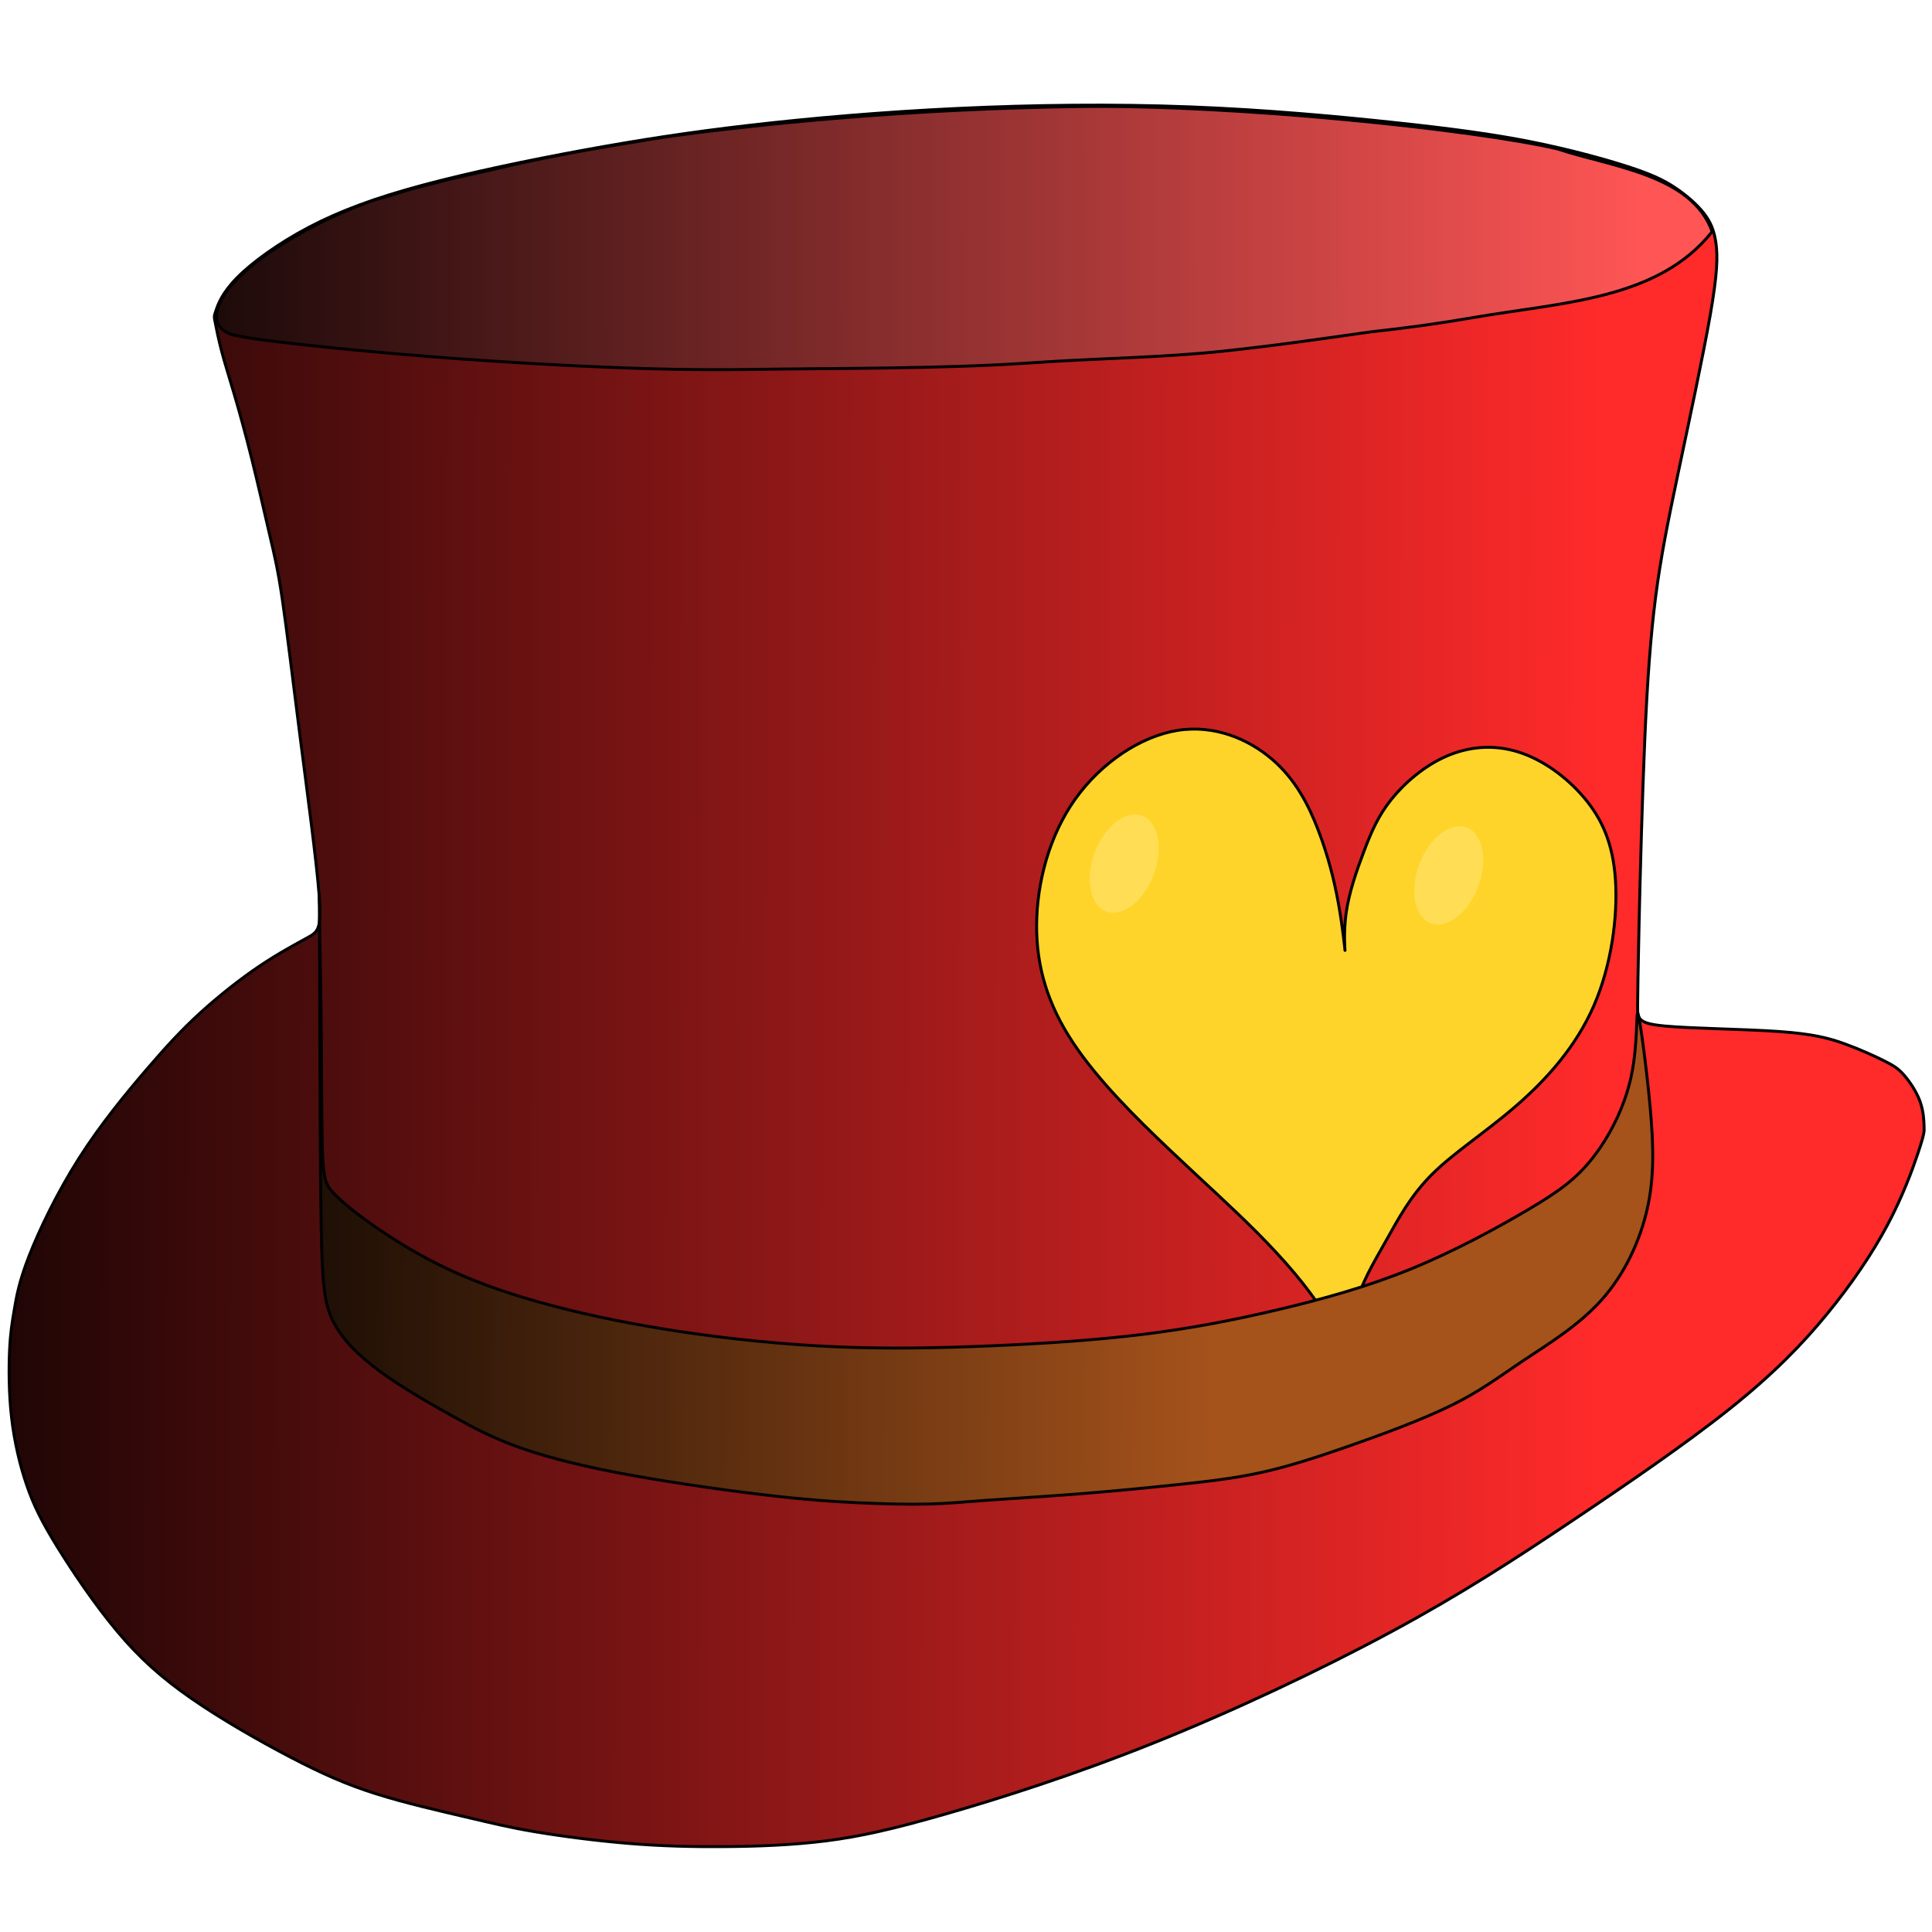
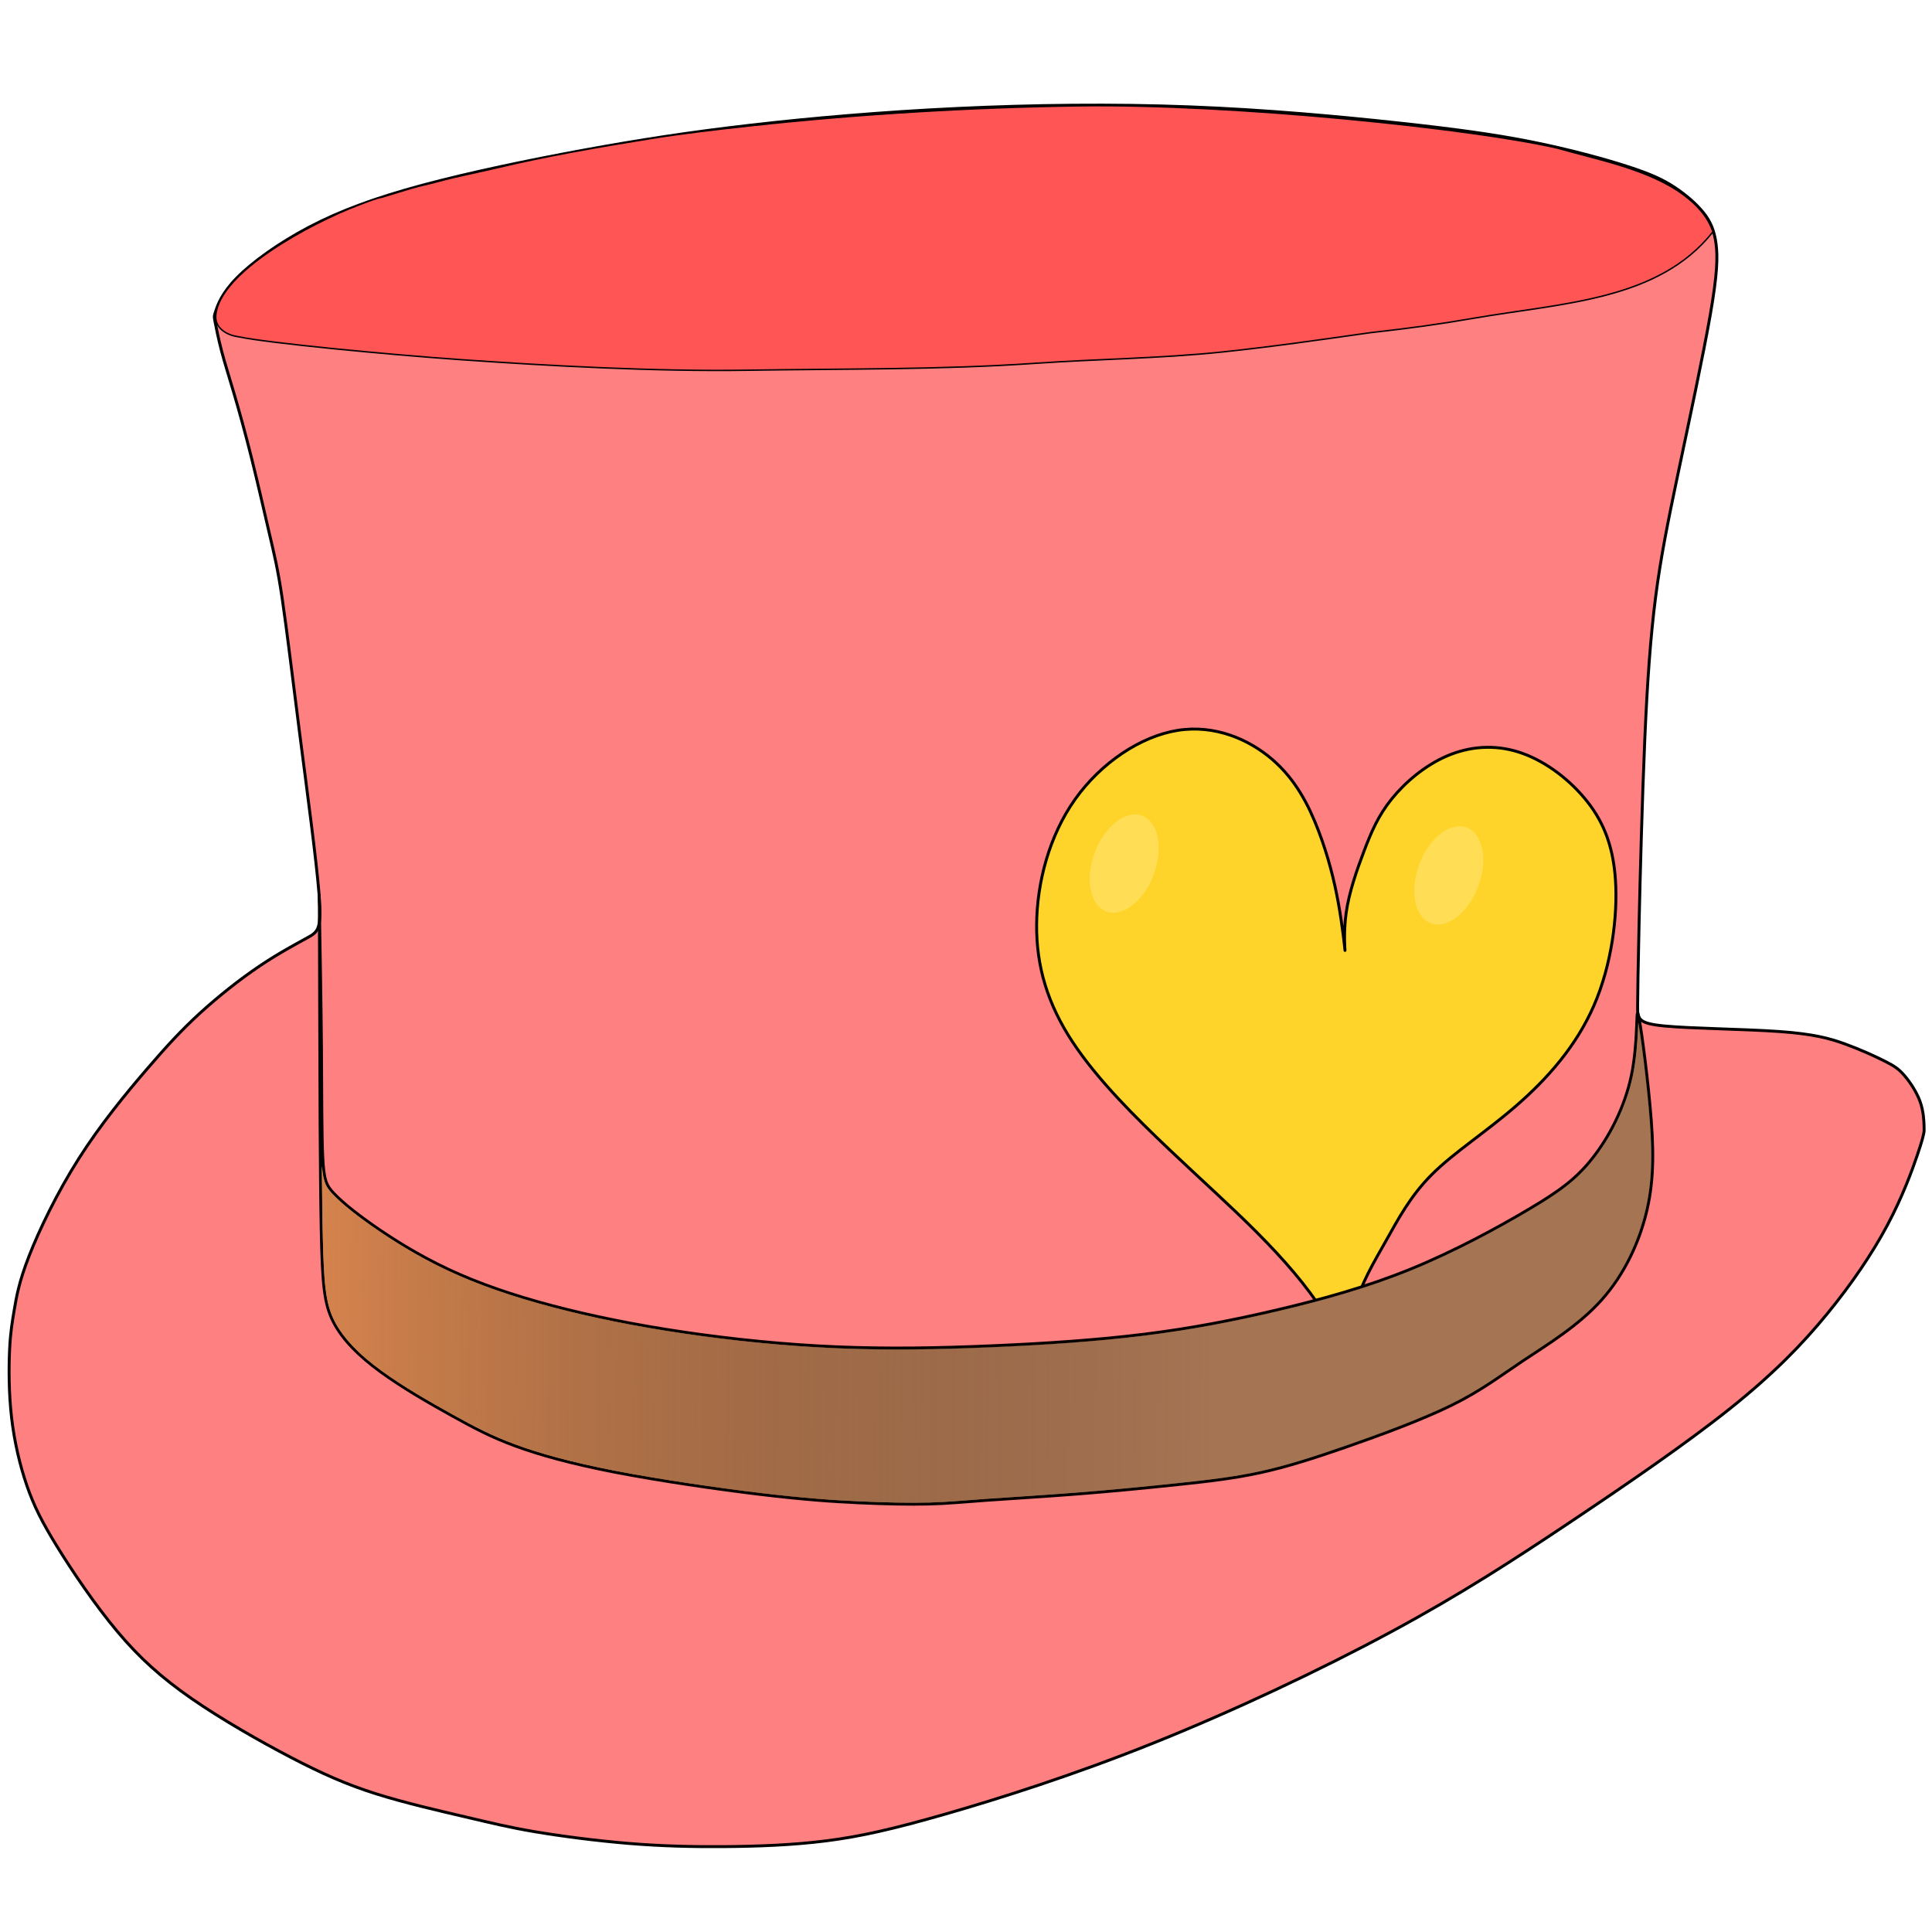
<svg xmlns="http://www.w3.org/2000/svg" xmlns:ns1="http://www.openswatchbook.org/uri/2009/osb" xmlns:xlink="http://www.w3.org/1999/xlink" id="svg8" version="1.1" viewBox="0 0 256 256" height="100%" width="100%" style="enable-background:new" enable-background="new">
  <defs id="defs2">
-     <linearGradient id="innoGrad-6">
-       <stop id="stop5311" offset="0" style="stop-color:#000000;stop-opacity:1;" />
+     <linearGradient id="linearGradient11370" ns1:paint="solid">
+       <stop style="stop-color:#ff8080;stop-opacity:1;" offset="0" id="stop11368" />
+     </linearGradient>
+     <linearGradient id="innoGrad-3">
+       <stop id="stop5311" offset="0" style="stop-color:#ff9955;stop-opacity:1" />
      <stop id="stop5313" offset="1" style="stop-color:#000000;stop-opacity:0.351" />
-     </linearGradient>
-     <linearGradient id="innoGrad-0">
-       <stop style="stop-color:#000000;stop-opacity:1;" offset="0" id="stop5094" />
-       <stop style="stop-color:#000000;stop-opacity:0;" offset="1" id="stop5096" />
    </linearGradient>
    <linearGradient id="Body-7" ns1:paint="gradient">
      <stop style="stop-color:#000000;stop-opacity:1;" offset="0" id="stop8890" />
      <stop style="stop-color:#ffe2ff;stop-opacity:0" offset="1" id="stop8892" />
    </linearGradient>
-     <linearGradient xlink:href="#innoGrad-0" id="linearGradient5100" x1="-11.539" y1="315.867" x2="229.361" y2="316.359" gradientUnits="userSpaceOnUse" gradientTransform="translate(-9.6555181e-5,-190.0039)" />
-     <linearGradient xlink:href="#innoGrad-0" id="linearGradient5110" x1="21.302" y1="172.468" x2="235.835" y2="172.279" gradientUnits="userSpaceOnUse" gradientTransform="translate(-9.6555181e-5,-190.0039)" />
-     <linearGradient xlink:href="#innoGrad-6" id="linearGradient5309" x1="21.759" y1="159.497" x2="60.631" y2="159.827" gradientUnits="userSpaceOnUse" />
+     <linearGradient xlink:href="#innoGrad-3" id="linearGradient5309" x1="21.759" y1="159.497" x2="60.631" y2="159.827" gradientUnits="userSpaceOnUse" />
  </defs>
  <g id="layer2" style="display:inline" transform="translate(-17.94045,73.0766)">
-     <path style="display:inline;fill:#ff2a2a;fill-opacity:1;fill-rule:evenodd;stroke:#000000;stroke-width:0.388;stroke-linecap:butt;stroke-linejoin:miter;stroke-miterlimit:4;stroke-dasharray:none;stroke-opacity:1;enable-background:new" d="m 46.556,-31.93 c 0.261,-0.767 0.783,-2.299 2.788,-4.337 2.005,-2.038 5.496,-4.582 9.572,-6.718 4.076,-2.136 8.74,-3.864 14.985,-5.544 6.245,-1.679 14.072,-3.31 21.36,-4.647 7.288,-1.337 14.039,-2.381 22.094,-3.31 8.055,-0.929 17.415,-1.745 27.41,-2.218 9.995,-0.473 20.627,-0.603 30.834,-0.212 10.207,0.391 19.991,1.304 27.524,2.12 7.533,0.815 12.816,1.533 17.789,2.527 4.973,0.995 9.637,2.267 12.751,3.277 3.114,1.011 4.68,1.761 6.163,2.739 1.484,0.978 2.886,2.185 3.826,3.361 0.94,1.176 1.441,2.378 1.669,4.09 0.228,1.712 0.196,3.962 -0.766,9.474 -0.962,5.512 -2.853,14.283 -4.256,20.952 -1.402,6.669 -2.315,11.234 -2.984,16.436 -0.669,5.202 -1.092,11.039 -1.435,18.915 -0.342,7.876 -0.603,17.789 -0.75,24.181 -0.147,6.392 -0.179,9.261 -0.196,11.006 -0.016,1.745 -0.016,2.364 3.524,2.707 3.541,0.343 10.613,0.408 15.211,0.734 4.598,0.326 6.718,0.913 8.748,1.651 2.03,0.738 3.97,1.626 5.234,2.262 1.264,0.636 1.85,1.019 2.595,1.875 0.745,0.857 1.645,2.184 2.115,3.493 0.47,1.309 0.508,2.597 0.527,3.242 0.019,0.644 0.019,0.644 -0.035,0.932 -0.054,0.288 -0.162,0.868 -0.852,2.903 -0.69,2.035 -1.961,5.522 -3.967,9.289 -2.006,3.767 -4.745,7.81 -8.006,11.789 -3.261,3.979 -7.044,7.892 -12.865,12.539 -5.821,4.647 -13.68,10.028 -21.115,15.001 -7.436,4.973 -14.446,9.539 -23.757,14.561 -9.311,5.022 -20.92,10.501 -31.584,14.773 -10.664,4.272 -20.382,7.337 -27.409,9.359 -7.028,2.022 -11.365,3 -15.865,3.571 -4.501,0.571 -9.163,0.734 -13.501,0.766 -4.337,0.033 -8.348,-0.065 -12.702,-0.424 -4.354,-0.359 -9.049,-0.978 -12.491,-1.561 -3.442,-0.583 -5.69,-1.145 -9.098,-1.944 -3.408,-0.799 -8.006,-1.842 -11.919,-3.082 -3.913,-1.239 -7.142,-2.674 -11.267,-4.826 -4.125,-2.152 -9.147,-5.022 -13.126,-7.778 -3.979,-2.756 -6.914,-5.397 -9.865,-8.919 -2.951,-3.522 -5.919,-7.924 -7.941,-11.202 -2.022,-3.277 -3.098,-5.43 -4.011,-8.071 -0.913,-2.641 -1.663,-5.772 -2.038,-9.033 -0.375,-3.261 -0.375,-6.653 -0.261,-9.001 0.114,-2.348 0.342,-3.653 0.62,-5.299 0.277,-1.647 0.603,-3.636 1.957,-7.109 1.353,-3.473 3.734,-8.431 6.62,-12.963 2.886,-4.533 6.278,-8.642 8.968,-11.773 2.69,-3.131 4.68,-5.283 7.093,-7.484 2.413,-2.201 5.251,-4.452 7.843,-6.196 2.592,-1.745 4.941,-2.984 6.359,-3.767 1.419,-0.783 1.908,-1.109 1.549,-5.719 C 59.862,40.849 58.654,31.938 57.676,24.324 56.698,16.709 55.948,10.383 55.344,6.306 54.741,2.23 54.285,0.404 53.632,-2.384 52.98,-5.172 52.132,-8.923 51.305,-12.25 c -0.827,-3.327 -1.651,-6.293 -2.336,-8.624 -0.685,-2.332 -1.239,-4.06 -1.663,-5.674 -0.424,-1.614 -0.717,-3.115 -0.864,-3.864 -0.147,-0.75 -0.146,-0.75 0.115,-1.517 z" id="path3870-2" />
-     <path style="fill:url(#linearGradient5100);fill-opacity:1;fill-rule:nonzero;stroke:none;stroke-width:0.388;stroke-linecap:butt;stroke-linejoin:miter;stroke-miterlimit:4;stroke-dasharray:none;stroke-opacity:1" d="m 46.556,-31.93 c 0.261,-0.767 0.783,-2.299 2.788,-4.337 2.005,-2.038 5.496,-4.582 9.572,-6.718 4.076,-2.136 8.74,-3.864 14.985,-5.544 6.245,-1.679 14.072,-3.31 21.36,-4.647 7.288,-1.337 14.039,-2.381 22.094,-3.31 8.055,-0.929 17.415,-1.745 27.41,-2.218 9.995,-0.473 20.627,-0.603 30.834,-0.212 10.207,0.391 19.991,1.304 27.524,2.12 7.533,0.815 12.816,1.533 17.789,2.527 4.973,0.995 9.637,2.267 12.751,3.277 3.114,1.011 4.68,1.761 6.163,2.739 1.484,0.978 2.886,2.185 3.826,3.361 0.94,1.176 1.441,2.378 1.669,4.09 0.228,1.712 0.196,3.962 -0.766,9.474 -0.962,5.512 -2.853,14.283 -4.256,20.952 -1.402,6.669 -2.315,11.234 -2.984,16.436 -0.669,5.202 -1.092,11.039 -1.435,18.914 -0.342,7.876 -0.603,17.789 -0.75,24.181 -0.147,6.392 -0.179,9.261 -0.196,11.006 -0.016,1.745 -0.016,2.364 3.524,2.707 3.541,0.343 10.613,0.408 15.211,0.734 4.598,0.326 6.718,0.913 8.748,1.651 2.03,0.738 3.97,1.626 5.234,2.262 1.264,0.636 1.85,1.019 2.595,1.875 0.745,0.857 1.645,2.184 2.115,3.493 0.47,1.309 0.508,2.597 0.527,3.242 0.019,0.644 0.019,0.644 -0.035,0.932 -0.054,0.288 -0.162,0.868 -0.852,2.903 -0.69,2.035 -1.961,5.522 -3.967,9.289 -2.006,3.767 -4.745,7.81 -8.006,11.789 -3.261,3.979 -7.044,7.892 -12.865,12.539 -5.821,4.647 -13.68,10.028 -21.115,15.001 -7.436,4.973 -14.446,9.539 -23.757,14.561 -9.311,5.022 -20.92,10.501 -31.584,14.773 -10.664,4.272 -20.382,7.337 -27.409,9.359 -7.028,2.022 -11.365,3 -15.865,3.571 -4.501,0.571 -9.163,0.734 -13.501,0.766 -4.337,0.033 -8.348,-0.065 -12.702,-0.424 -4.354,-0.359 -9.049,-0.978 -12.491,-1.561 -3.442,-0.583 -5.69,-1.145 -9.098,-1.944 -3.408,-0.799 -8.006,-1.842 -11.919,-3.082 -3.913,-1.239 -7.142,-2.674 -11.267,-4.826 -4.125,-2.152 -9.147,-5.022 -13.126,-7.778 -3.979,-2.756 -6.914,-5.397 -9.865,-8.919 -2.951,-3.522 -5.919,-7.925 -7.941,-11.202 -2.022,-3.277 -3.098,-5.43 -4.011,-8.071 -0.913,-2.641 -1.663,-5.772 -2.038,-9.033 -0.375,-3.261 -0.375,-6.653 -0.261,-9.001 0.114,-2.348 0.342,-3.653 0.62,-5.299 0.277,-1.647 0.603,-3.636 1.957,-7.109 1.353,-3.473 3.734,-8.431 6.62,-12.963 2.886,-4.533 6.278,-8.642 8.968,-11.773 2.69,-3.131 4.68,-5.283 7.093,-7.484 2.413,-2.201 5.251,-4.452 7.843,-6.196 2.592,-1.745 4.941,-2.984 6.359,-3.767 1.419,-0.783 1.908,-1.109 1.549,-5.719 C 59.863,40.849 58.655,31.938 57.676,24.324 56.698,16.709 55.948,10.383 55.345,6.306 54.741,2.23 54.285,0.404 53.633,-2.384 52.981,-5.172 52.133,-8.923 51.305,-12.25 c -0.827,-3.327 -1.651,-6.293 -2.336,-8.624 -0.685,-2.332 -1.239,-4.06 -1.663,-5.674 -0.424,-1.614 -0.717,-3.115 -0.864,-3.864 -0.147,-0.75 -0.147,-0.75 0.114,-1.517 z" id="path3870" />
+     <path style="display:inline;fill:#ff8080;fill-opacity:1;fill-rule:evenodd;stroke:#000000;stroke-width:0.388;stroke-linecap:butt;stroke-linejoin:miter;stroke-miterlimit:4;stroke-dasharray:none;stroke-opacity:1;enable-background:new" d="m 46.556,-31.93 c 0.261,-0.767 0.783,-2.299 2.788,-4.337 2.005,-2.038 5.496,-4.582 9.572,-6.718 4.076,-2.136 8.74,-3.864 14.985,-5.544 6.245,-1.679 14.072,-3.31 21.36,-4.647 7.288,-1.337 14.039,-2.381 22.094,-3.31 8.055,-0.929 17.415,-1.745 27.41,-2.218 9.995,-0.473 20.627,-0.603 30.834,-0.212 10.207,0.391 19.991,1.304 27.524,2.12 7.533,0.815 12.816,1.533 17.789,2.527 4.973,0.995 9.637,2.267 12.751,3.277 3.114,1.011 4.68,1.761 6.163,2.739 1.484,0.978 2.886,2.185 3.826,3.361 0.94,1.176 1.441,2.378 1.669,4.09 0.228,1.712 0.196,3.962 -0.766,9.474 -0.962,5.512 -2.853,14.283 -4.256,20.952 -1.402,6.669 -2.315,11.234 -2.984,16.436 -0.669,5.202 -1.092,11.039 -1.435,18.915 -0.342,7.876 -0.603,17.789 -0.75,24.181 -0.147,6.392 -0.179,9.261 -0.196,11.006 -0.016,1.745 -0.016,2.364 3.524,2.707 3.541,0.343 10.613,0.408 15.211,0.734 4.598,0.326 6.718,0.913 8.748,1.651 2.03,0.738 3.97,1.626 5.234,2.262 1.264,0.636 1.85,1.019 2.595,1.875 0.745,0.857 1.645,2.184 2.115,3.493 0.47,1.309 0.508,2.597 0.527,3.242 0.019,0.644 0.019,0.644 -0.035,0.932 -0.054,0.288 -0.162,0.868 -0.852,2.903 -0.69,2.035 -1.961,5.522 -3.967,9.289 -2.006,3.767 -4.745,7.81 -8.006,11.789 -3.261,3.979 -7.044,7.892 -12.865,12.539 -5.821,4.647 -13.68,10.028 -21.115,15.001 -7.436,4.973 -14.446,9.539 -23.757,14.561 -9.311,5.022 -20.92,10.501 -31.584,14.773 -10.664,4.272 -20.382,7.337 -27.409,9.359 -7.028,2.022 -11.365,3 -15.865,3.571 -4.501,0.571 -9.163,0.734 -13.501,0.766 -4.337,0.033 -8.348,-0.065 -12.702,-0.424 -4.354,-0.359 -9.049,-0.978 -12.491,-1.561 -3.442,-0.583 -5.69,-1.145 -9.098,-1.944 -3.408,-0.799 -8.006,-1.842 -11.919,-3.082 -3.913,-1.239 -7.142,-2.674 -11.267,-4.826 -4.125,-2.152 -9.147,-5.022 -13.126,-7.778 -3.979,-2.756 -6.914,-5.397 -9.865,-8.919 -2.951,-3.522 -5.919,-7.924 -7.941,-11.202 -2.022,-3.277 -3.098,-5.43 -4.011,-8.071 -0.913,-2.641 -1.663,-5.772 -2.038,-9.033 -0.375,-3.261 -0.375,-6.653 -0.261,-9.001 0.114,-2.348 0.342,-3.653 0.62,-5.299 0.277,-1.647 0.603,-3.636 1.957,-7.109 1.353,-3.473 3.734,-8.431 6.62,-12.963 2.886,-4.533 6.278,-8.642 8.968,-11.773 2.69,-3.131 4.68,-5.283 7.093,-7.484 2.413,-2.201 5.251,-4.452 7.843,-6.196 2.592,-1.745 4.941,-2.984 6.359,-3.767 1.419,-0.783 1.908,-1.109 1.549,-5.719 C 59.862,40.849 58.654,31.938 57.676,24.324 56.698,16.709 55.948,10.383 55.344,6.306 54.741,2.23 54.285,0.404 53.632,-2.384 52.98,-5.172 52.132,-8.923 51.305,-12.25 c -0.827,-3.327 -1.651,-6.293 -2.336,-8.624 -0.685,-2.332 -1.239,-4.06 -1.663,-5.674 -0.424,-1.614 -0.717,-3.115 -0.864,-3.864 -0.147,-0.75 -0.146,-0.75 0.115,-1.517 z" id="path3870-2" />
    <path style="fill:#ffd42a;fill-opacity:1;stroke:#000000;stroke-width:0.387px;stroke-linecap:butt;stroke-linejoin:miter;stroke-opacity:1" d="m 196.528,106.855 c -0.369,0.231 -1.245,-2.767 -3.274,-6.087 -2.029,-3.32 -5.212,-6.964 -8.693,-10.469 -3.482,-3.505 -7.264,-6.872 -11.691,-11.069 -4.427,-4.197 -9.501,-9.224 -12.798,-14.228 -3.298,-5.004 -4.819,-9.985 -4.773,-15.565 0.046,-5.58 1.66,-11.761 5.096,-16.603 3.436,-4.842 8.694,-8.348 13.582,-9.131 4.888,-0.784 9.408,1.153 12.532,3.835 3.124,2.681 4.853,6.108 6.126,9.434 1.274,3.326 2.092,6.551 2.649,9.635 0.557,3.083 0.854,6.03 0.876,6.251 0.022,0.221 -0.229,-2.278 0.157,-4.998 0.386,-2.72 1.408,-5.647 2.371,-8.178 0.963,-2.531 1.87,-4.667 3.637,-6.864 1.767,-2.197 4.396,-4.457 7.348,-5.725 2.951,-1.268 6.226,-1.545 9.454,-0.53 3.228,1.015 6.411,3.321 8.739,6.088 2.329,2.767 3.805,5.995 4.128,10.838 0.323,4.843 -0.507,11.298 -2.859,16.695 -2.352,5.396 -6.225,9.731 -10.261,13.236 -4.036,3.505 -8.232,6.18 -11.138,9.062 -2.906,2.883 -4.52,5.972 -6.157,8.878 -1.637,2.906 -3.297,5.626 -4.058,8.717 -0.761,3.09 -0.623,6.549 -0.992,6.779 z" id="path4914" />
    <a id="a4793" style="display:inline;fill:#ff7f2a;fill-opacity:1" transform="matrix(3.753207,0,0,3.753207,-48.38361,-514.7377)">
-       <path id="path3874" d="m 28.947,149.803 c 0.002,0.508 0.005,1.523 0.011,3.701 0.006,2.178 0.014,5.519 0.053,7.528 0.039,2.009 0.108,2.687 0.43,3.313 0.322,0.626 0.895,1.199 1.668,1.764 0.773,0.565 1.746,1.121 2.528,1.555 0.782,0.434 1.373,0.747 2.224,1.06 0.851,0.313 1.964,0.626 3.536,0.93 1.573,0.304 3.606,0.6 5.126,0.782 1.521,0.182 2.528,0.252 3.467,0.295 0.938,0.043 1.807,0.061 2.485,0.043 0.678,-0.017 1.164,-0.07 2.007,-0.13 0.843,-0.061 2.042,-0.13 3.258,-0.226 1.216,-0.096 2.45,-0.217 3.519,-0.33 1.069,-0.113 1.972,-0.217 2.893,-0.417 0.921,-0.2 1.859,-0.495 3.058,-0.912 1.199,-0.417 2.659,-0.956 3.702,-1.468 1.043,-0.513 1.668,-0.999 2.528,-1.573 0.86,-0.573 1.955,-1.234 2.772,-2.146 0.817,-0.912 1.355,-2.077 1.612,-3.206 0.256,-1.129 0.23,-2.224 0.104,-3.611 -0.126,-1.387 -0.353,-3.066 -0.427,-3.283 -0.074,-0.217 0.005,1.027 -0.234,2.171 -0.239,1.144 -0.795,2.186 -1.377,2.925 -0.582,0.739 -1.19,1.173 -2.259,1.807 -1.069,0.634 -2.598,1.468 -4.153,2.103 -1.555,0.634 -3.137,1.069 -4.683,1.434 -1.547,0.365 -3.058,0.66 -4.744,0.869 -1.686,0.209 -3.545,0.33 -5.378,0.408 -1.833,0.078 -3.641,0.113 -5.474,0.035 -1.833,-0.078 -3.693,-0.269 -5.396,-0.521 -1.703,-0.252 -3.25,-0.565 -4.631,-0.93 -1.382,-0.365 -2.598,-0.782 -3.67,-1.285 -1.072,-0.503 -2,-1.091 -2.68,-1.569 -0.68,-0.478 -1.112,-0.845 -1.371,-1.119 -0.259,-0.274 -0.346,-0.453 -0.385,-1.263 -0.04,-0.81 -0.033,-2.25 -0.046,-3.901 -0.014,-1.651 -0.049,-3.514 -0.065,-4.439 -0.016,-0.925 -0.013,-0.913 -0.011,-0.907 0.002,0.006 0.002,0.006 0.003,0.514 z" style="display:inline;fill:#ff7f2a;fill-opacity:1;stroke:#040000;stroke-width:0.103px;stroke-linecap:butt;stroke-linejoin:miter;stroke-opacity:1" />
-       <path style="display:inline;fill:url(#linearGradient5309);fill-opacity:1;stroke:none;stroke-width:0.103px;stroke-linecap:butt;stroke-linejoin:miter;stroke-opacity:1" d="m 28.947,149.803 c 0.002,0.508 0.005,1.523 0.011,3.701 0.006,2.178 0.014,5.519 0.053,7.528 0.039,2.009 0.108,2.687 0.43,3.313 0.322,0.626 0.895,1.199 1.668,1.764 0.773,0.565 1.746,1.121 2.528,1.555 0.782,0.434 1.373,0.747 2.224,1.06 0.851,0.313 1.964,0.626 3.536,0.93 1.573,0.304 3.606,0.6 5.126,0.782 1.521,0.182 2.528,0.252 3.467,0.295 0.938,0.043 1.807,0.061 2.485,0.043 0.678,-0.017 1.164,-0.07 2.007,-0.13 0.843,-0.061 2.042,-0.13 3.258,-0.226 1.216,-0.096 2.45,-0.217 3.519,-0.33 1.069,-0.113 1.972,-0.217 2.893,-0.417 0.921,-0.2 1.859,-0.495 3.058,-0.912 1.199,-0.417 2.659,-0.956 3.702,-1.468 1.043,-0.513 1.668,-0.999 2.528,-1.573 0.86,-0.573 1.955,-1.234 2.772,-2.146 0.817,-0.912 1.355,-2.077 1.612,-3.206 0.256,-1.129 0.23,-2.224 0.104,-3.611 -0.126,-1.387 -0.353,-3.066 -0.427,-3.283 -0.074,-0.217 0.005,1.027 -0.234,2.171 -0.239,1.144 -0.795,2.186 -1.377,2.925 -0.582,0.739 -1.19,1.173 -2.259,1.807 -1.069,0.634 -2.598,1.468 -4.153,2.103 -1.555,0.634 -3.137,1.069 -4.683,1.434 -1.547,0.365 -3.058,0.66 -4.744,0.869 -1.686,0.209 -3.545,0.33 -5.378,0.408 -1.833,0.078 -3.641,0.113 -5.474,0.035 -1.833,-0.078 -3.693,-0.269 -5.396,-0.521 -1.703,-0.252 -3.25,-0.565 -4.631,-0.93 -1.382,-0.365 -2.598,-0.782 -3.67,-1.285 -1.072,-0.503 -2,-1.091 -2.68,-1.569 -0.68,-0.478 -1.112,-0.845 -1.371,-1.119 -0.259,-0.274 -0.346,-0.453 -0.385,-1.263 -0.04,-0.81 -0.033,-2.25 -0.046,-3.901 -0.014,-1.651 -0.049,-3.514 -0.065,-4.439 -0.016,-0.925 -0.013,-0.913 -0.011,-0.907 0.002,0.006 0.002,0.006 0.003,0.514 z" id="path5299" />
+       <path id="path3874" d="m 28.947,149.803 c 0.002,0.508 0.005,1.523 0.011,3.701 0.006,2.178 0.014,5.519 0.053,7.528 0.039,2.009 0.108,2.687 0.43,3.313 0.322,0.626 0.895,1.199 1.668,1.764 0.773,0.565 1.746,1.121 2.528,1.555 0.782,0.434 1.373,0.747 2.224,1.06 0.851,0.313 1.964,0.626 3.536,0.93 1.573,0.304 3.606,0.6 5.126,0.782 1.521,0.182 2.528,0.252 3.467,0.295 0.938,0.043 1.807,0.061 2.485,0.043 0.678,-0.017 1.164,-0.07 2.007,-0.13 0.843,-0.061 2.042,-0.13 3.258,-0.226 1.216,-0.096 2.45,-0.217 3.519,-0.33 1.069,-0.113 1.972,-0.217 2.893,-0.417 0.921,-0.2 1.859,-0.495 3.058,-0.912 1.199,-0.417 2.659,-0.956 3.702,-1.468 1.043,-0.513 1.668,-0.999 2.528,-1.573 0.86,-0.573 1.955,-1.234 2.772,-2.146 0.817,-0.912 1.355,-2.077 1.612,-3.206 0.256,-1.129 0.23,-2.224 0.104,-3.611 -0.126,-1.387 -0.353,-3.066 -0.427,-3.283 -0.074,-0.217 0.005,1.027 -0.234,2.171 -0.239,1.144 -0.795,2.186 -1.377,2.925 -0.582,0.739 -1.19,1.173 -2.259,1.807 -1.069,0.634 -2.598,1.468 -4.153,2.103 -1.555,0.634 -3.137,1.069 -4.683,1.434 -1.547,0.365 -3.058,0.66 -4.744,0.869 -1.686,0.209 -3.545,0.33 -5.378,0.408 -1.833,0.078 -3.641,0.113 -5.474,0.035 -1.833,-0.078 -3.693,-0.269 -5.396,-0.521 -1.703,-0.252 -3.25,-0.565 -4.631,-0.93 -1.382,-0.365 -2.598,-0.782 -3.67,-1.285 -1.072,-0.503 -2,-1.091 -2.68,-1.569 -0.68,-0.478 -1.112,-0.845 -1.371,-1.119 -0.259,-0.274 -0.346,-0.453 -0.385,-1.263 -0.04,-0.81 -0.033,-2.25 -0.046,-3.901 -0.014,-1.651 -0.049,-3.514 -0.065,-4.439 -0.016,-0.925 -0.013,-0.913 -0.011,-0.907 0.002,0.006 0.002,0.006 0.003,0.514 z" style="display:inline;fill:#ffb380;fill-opacity:1;stroke:#040000;stroke-width:0.103px;stroke-linecap:butt;stroke-linejoin:miter;stroke-opacity:1" />
+       <path style="display:inline;fill:url(#linearGradient5309);fill-opacity:1;stroke:none;stroke-width:0.103px;stroke-linecap:butt;stroke-linejoin:miter;stroke-opacity:1" d="m 29.031,158.838 c 0.011,0.471 0.01,0.944 0.016,1.398 0.005,0.437 0.016,0.857 0.023,1.249 0.004,0.22 0.013,0.43 0.021,0.628 0.038,0.919 0.082,1.602 0.4,2.225 0.101,0.204 0.245,0.393 0.396,0.588 0.107,0.137 0.237,0.266 0.365,0.402 0.249,0.262 0.553,0.492 0.893,0.745 0.764,0.566 1.737,1.113 2.519,1.548 0.782,0.434 1.378,0.746 2.229,1.058 0.851,0.313 1.962,0.624 3.535,0.928 1.573,0.304 3.595,0.6 5.116,0.782 1.521,0.182 2.509,0.247 3.448,0.29 0.938,0.043 1.809,0.063 2.486,0.045 0.678,-0.017 1.158,-0.072 2,-0.133 0.843,-0.061 2.043,-0.129 3.259,-0.225 1.216,-0.096 2.466,-0.218 3.535,-0.331 1.069,-0.113 1.946,-0.214 2.867,-0.414 0.921,-0.2 1.851,-0.486 3.05,-0.903 1.199,-0.417 2.644,-0.953 3.687,-1.466 1.043,-0.513 1.671,-0.999 2.531,-1.573 0.86,-0.573 1.934,-1.21 2.751,-2.123 0.817,-0.912 1.361,-2.065 1.618,-3.194 0.256,-1.129 0.23,-2.213 0.104,-3.6 -0.126,-1.387 -0.329,-2.836 -0.368,-3.004 -0.004,0.032 -0.008,0.267 -0.026,0.561 -0.013,0.206 -0.035,0.442 -0.057,0.656 -0.035,0.347 -0.103,0.628 -0.115,0.686 -0.042,0.196 -0.08,0.377 -0.148,0.566 -0.054,0.194 -0.118,0.384 -0.193,0.563 -0.094,0.224 -0.19,0.452 -0.303,0.655 -0.121,0.218 -0.238,0.431 -0.366,0.632 -0.122,0.191 -0.255,0.37 -0.383,0.532 -0.582,0.739 -1.198,1.174 -2.267,1.809 -1.069,0.634 -2.596,1.47 -4.152,2.104 -1.555,0.634 -3.132,1.069 -4.679,1.434 -1.547,0.365 -3.079,0.666 -4.765,0.875 -1.686,0.209 -3.554,0.321 -5.387,0.4 -1.833,0.078 -3.644,0.119 -5.477,0.041 -1.833,-0.078 -3.681,-0.269 -5.384,-0.521 -1.703,-0.252 -3.258,-0.565 -4.64,-0.93 -1.382,-0.365 -2.618,-0.785 -3.691,-1.288 -0.526,-0.247 -1.066,-0.539 -1.533,-0.824 -0.258,-0.157 -0.498,-0.306 -0.701,-0.442 -0.102,-0.068 -0.193,-0.129 -0.275,-0.188 -0.062,-0.044 -0.131,-0.089 -0.182,-0.124 -0.108,-0.074 -0.275,-0.196 -0.437,-0.319 -0.167,-0.127 -0.329,-0.257 -0.447,-0.353 -0.089,-0.072 -0.167,-0.141 -0.229,-0.199 -0.225,-0.207 -0.4,-0.37 -0.514,-0.604 l -0.07,-0.242 z" id="path5299" />
    </a>
-     <path id="path5102" d="m 244.806,-42.38 c -7.156,9.022 -19.768,9.338 -31.525,11.363 -4.735,0.816 -8.608,1.351 -13.712,1.917 -6.81,0.966 -13.224,1.893 -19.791,2.577 -8.132,0.848 -16.395,0.918 -24.703,1.493 -12.323,0.853 -25.392,0.716 -38.106,0.913 -12.225,0.19 -26.464,-0.587 -38.253,-1.419 -9.415,-0.664 -25.279,-2.182 -29.164,-3.013 -1.62,-0.22 -3.062,-1.172 -2.924,-2.756 0.488,-5.595 12.341,-12.026 18.858,-14.509 1.307,-0.498 2.347,-0.906 3.083,-1.038 1.346,-0.4 2.724,-0.833 3.769,-1.143 1.229,-0.365 2.485,-0.616 3.711,-0.95 2.51,-0.685 5.08,-1.163 7.604,-1.766 6.715,-1.604 13.569,-2.786 20.465,-3.901 4.441,-0.718 9.029,-1.238 13.425,-1.716 14.281,-1.551 29.097,-2.429 43.345,-2.632 20.561,-0.293 52.445,3.047 63.463,5.623 6.889,2.326 17.772,3.343 20.456,10.955 z" style="display:inline;fill:#ff5555;fill-opacity:1;fill-rule:evenodd;stroke:none;stroke-width:0.388;stroke-linecap:round;stroke-linejoin:miter;stroke-miterlimit:4;stroke-dasharray:none;stroke-opacity:1;paint-order:stroke markers fill" />
-     <path style="display:inline;fill:url(#linearGradient5110);fill-opacity:1;fill-rule:evenodd;stroke:#000000;stroke-width:0.388;stroke-linecap:round;stroke-linejoin:miter;stroke-miterlimit:4;stroke-dasharray:none;stroke-opacity:1;paint-order:stroke markers fill" d="m 244.806,-42.38 c -7.156,9.022 -19.768,9.338 -31.525,11.363 -4.735,0.816 -8.608,1.351 -13.712,1.917 -6.81,0.966 -13.224,1.893 -19.791,2.577 -8.132,0.848 -16.395,0.918 -24.703,1.493 -12.323,0.853 -25.392,0.716 -38.106,0.913 -12.225,0.19 -26.464,-0.587 -38.253,-1.419 -9.415,-0.664 -25.279,-2.182 -29.164,-3.013 -1.62,-0.22 -3.062,-1.172 -2.924,-2.756 0.488,-5.595 12.341,-12.026 18.858,-14.509 1.307,-0.498 2.347,-0.906 3.083,-1.038 1.346,-0.4 2.724,-0.833 3.769,-1.143 1.229,-0.365 2.485,-0.616 3.711,-0.95 2.51,-0.685 5.08,-1.163 7.604,-1.766 6.715,-1.604 13.569,-2.786 20.465,-3.901 4.441,-0.718 9.029,-1.238 13.425,-1.716 14.281,-1.551 29.097,-2.429 43.345,-2.632 20.561,-0.293 52.445,3.047 63.463,5.623 6.889,2.326 17.772,3.343 20.456,10.955 z" id="path4881" />
+     <path id="path5102" d="m 244.806,-42.38 c -7.156,9.022 -19.768,9.338 -31.525,11.363 -4.735,0.816 -8.608,1.351 -13.712,1.917 -6.81,0.966 -13.224,1.893 -19.791,2.577 -8.132,0.848 -16.395,0.918 -24.703,1.493 -12.323,0.853 -25.392,0.716 -38.106,0.913 -12.225,0.19 -26.464,-0.587 -38.253,-1.419 -9.415,-0.664 -25.279,-2.182 -29.164,-3.013 -1.62,-0.22 -3.062,-1.172 -2.924,-2.756 0.488,-5.595 12.341,-12.026 18.858,-14.509 1.307,-0.498 2.347,-0.906 3.083,-1.038 1.346,-0.4 2.724,-0.833 3.769,-1.143 1.229,-0.365 2.485,-0.616 3.711,-0.95 2.51,-0.685 5.08,-1.163 7.604,-1.766 6.715,-1.604 13.569,-2.786 20.465,-3.901 4.441,-0.718 9.029,-1.238 13.425,-1.716 14.281,-1.551 29.097,-2.429 43.345,-2.632 20.561,-0.293 52.445,3.047 63.463,5.623 5.143,1.476 12.031,2.772 16.575,6.133 1.694,1.253 3.152,2.755 3.881,4.822 z" style="display:inline;fill:#ff5555;fill-opacity:1;fill-rule:evenodd;stroke:#000000;stroke-width:0.389;stroke-linecap:butt;stroke-linejoin:miter;stroke-miterlimit:4;stroke-dasharray:none;stroke-opacity:0.982;paint-order:stroke markers fill" />
+     <path style="display:none;fill:#000000;fill-opacity:0.351;fill-rule:evenodd;stroke:none;stroke-width:0.388;stroke-linecap:round;stroke-linejoin:miter;stroke-miterlimit:4;stroke-dasharray:none;stroke-opacity:1;paint-order:stroke markers fill" d="m 244.806,-42.38 c -7.156,9.022 -19.768,9.338 -31.525,11.363 -4.735,0.816 -8.608,1.351 -13.712,1.917 -6.81,0.966 -13.224,1.893 -19.791,2.577 -8.132,0.848 -16.395,0.918 -24.703,1.493 -12.323,0.853 -25.392,0.716 -38.106,0.913 -12.225,0.19 -26.464,-0.587 -38.253,-1.419 -9.415,-0.664 -25.279,-2.182 -29.164,-3.013 -1.62,-0.22 -3.062,-1.172 -2.924,-2.756 0.488,-5.595 12.341,-12.026 18.858,-14.509 1.307,-0.498 2.347,-0.906 3.083,-1.038 1.346,-0.4 2.724,-0.833 3.769,-1.143 1.229,-0.365 2.485,-0.616 3.711,-0.95 2.51,-0.685 5.08,-1.163 7.604,-1.766 6.715,-1.604 13.569,-2.786 20.465,-3.901 4.441,-0.718 9.029,-1.238 13.425,-1.716 14.281,-1.551 29.097,-2.429 43.345,-2.632 20.561,-0.293 52.445,3.047 63.463,5.623 6.889,2.326 17.772,3.343 20.456,10.955 z" id="path4881" />
    <g id="g5265" style="fill:#ffdd55;fill-rule:evenodd">
      <ellipse transform="matrix(3.01697,1.127177,-2.526378,6.762027,363.9516,-1022.126)" cx="58.253" cy="147.562" rx="1.295" ry="0.938" id="path4495" style="opacity:1;fill:#ffdd55;fill-opacity:1;fill-rule:evenodd;stroke:none;stroke-width:0.1;stroke-linecap:round;stroke-linejoin:miter;stroke-miterlimit:4;stroke-dasharray:none;stroke-opacity:1;paint-order:stroke markers fill" />
      <ellipse transform="matrix(3.01697,1.127177,-2.526378,6.762027,406.9553,-1020.559)" cx="58.253" cy="147.562" rx="1.295" ry="0.938" id="path4495-5" style="display:inline;opacity:1;fill:#ffdd55;fill-opacity:1;fill-rule:evenodd;stroke:none;stroke-width:0.1;stroke-linecap:round;stroke-linejoin:miter;stroke-miterlimit:4;stroke-dasharray:none;stroke-opacity:1;paint-order:stroke markers fill;enable-background:new" />
    </g>
+     <path id="path11256" d="m 234.917,61.289 c 0.229,0.37 0.459,0.74 0.741,0.957 0.282,0.217 0.619,0.281 1.019,0.358 0.401,0.077 0.863,0.167 1.506,0.251 0.643,0.084 1.465,0.162 3.09,0.228 1.625,0.066 4.046,0.121 6.068,0.198 2.022,0.077 3.646,0.177 5.096,0.241 1.45,0.064 2.72,0.091 4.372,0.344 1.651,0.253 3.682,0.73 5.666,1.419 1.983,0.688 3.918,1.587 5.179,2.228 1.261,0.641 1.848,1.024 2.592,1.881 0.745,0.857 1.645,2.184 2.115,3.493 0.47,1.309 0.508,2.597 0.527,3.242 0.019,0.644 0.019,0.644 -0.035,0.932 -0.054,0.288 -0.162,0.868 -0.852,2.903 -0.69,2.035 -1.961,5.522 -3.967,9.289 -2.006,3.767 -4.745,7.81 -8.006,11.789 -3.261,3.979 -7.044,7.892 -12.865,12.539 -5.821,4.647 -13.68,10.028 -21.115,15.001 -7.436,4.973 -14.446,9.539 -23.757,14.561 -9.311,5.022 -20.92,10.501 -31.584,14.773 -10.664,4.272 -20.382,7.337 -27.409,9.359 -7.028,2.022 -11.365,3 -15.865,3.571 -4.501,0.571 -9.163,0.734 -13.501,0.766 -4.337,0.033 -8.348,-0.065 -12.702,-0.424 -4.354,-0.359 -9.049,-0.978 -12.491,-1.561 -3.442,-0.583 -5.69,-1.145 -9.098,-1.944 -3.408,-0.799 -8.006,-1.842 -11.919,-3.082 -3.913,-1.239 -7.142,-2.674 -11.267,-4.826 -4.125,-2.152 -9.147,-5.022 -13.126,-7.778 -3.979,-2.756 -6.914,-5.397 -9.865,-8.919 -2.951,-3.522 -5.919,-7.924 -7.941,-11.202 -2.022,-3.277 -3.098,-5.43 -4.011,-8.071 -0.913,-2.641 -1.663,-5.772 -2.038,-9.033 -0.375,-3.261 -0.375,-6.653 -0.261,-9.001 0.114,-2.348 0.342,-3.653 0.62,-5.299 0.277,-1.647 0.603,-3.636 1.957,-7.109 1.353,-3.473 3.734,-8.431 6.62,-12.963 2.886,-4.533 6.278,-8.642 8.968,-11.773 2.69,-3.131 4.68,-5.283 7.093,-7.484 2.413,-2.201 5.251,-4.452 7.843,-6.196 2.592,-1.745 4.941,-2.984 6.227,-3.784 1.286,-0.8 1.511,-1.16 1.735,-1.521 0,0 0.119,36.978 0.119,36.978 0,0 0.243,8.025 0.243,8.025 0.085,1.247 0.168,2.459 0.293,3.44 0.125,0.981 0.266,1.574 0.506,2.318 0.239,0.745 0.515,1.438 0.912,2.143 0.397,0.705 0.94,1.46 1.657,2.284 0.717,0.824 1.48,1.581 2.331,2.309 0.851,0.728 1.641,1.295 2.458,1.87 0.817,0.575 1.588,1.104 2.795,1.86 1.207,0.755 2.908,1.771 4.301,2.576 1.393,0.805 2.499,1.412 3.562,1.964 1.063,0.552 2.08,1.048 2.993,1.474 0.913,0.426 1.72,0.78 2.719,1.175 0.998,0.395 2.19,0.832 3.279,1.2 1.089,0.368 2.091,0.673 3.432,1.028 1.34,0.355 3.023,0.763 4.711,1.121 1.688,0.358 3.367,0.664 5.144,0.992 1.777,0.328 3.706,0.688 6.106,1.062 2.401,0.374 5.381,0.778 7.28,1.032 1.899,0.254 2.713,0.357 3.878,0.492 1.165,0.135 2.681,0.301 4.253,0.454 1.572,0.153 3.209,0.292 4.811,0.404 1.601,0.112 3.14,0.196 4.48,0.255 1.34,0.059 2.465,0.094 3.924,0.101 1.459,0.007 3.253,-0.015 4.739,-0.053 1.486,-0.038 2.658,-0.093 3.812,-0.168 1.154,-0.075 2.288,-0.169 3.599,-0.264 1.311,-0.096 2.785,-0.191 4.42,-0.301 1.635,-0.11 3.402,-0.232 5.181,-0.363 1.779,-0.132 3.565,-0.273 5.16,-0.396 1.596,-0.123 2.99,-0.227 4.764,-0.405 1.774,-0.177 3.912,-0.427 6.052,-0.633 2.14,-0.206 4.28,-0.369 6.482,-0.7 2.202,-0.332 4.454,-0.83 6.817,-1.47 2.363,-0.64 4.828,-1.419 7.328,-2.251 2.5,-0.832 5.001,-1.706 6.807,-2.382 1.806,-0.676 2.904,-1.147 4.329,-1.76 1.425,-0.613 3.176,-1.365 4.841,-2.213 1.665,-0.849 3.236,-1.789 4.595,-2.667 1.359,-0.878 2.488,-1.682 3.983,-2.669 1.495,-0.987 3.327,-2.138 5.025,-3.352 1.698,-1.214 3.245,-2.478 4.504,-3.696 1.259,-1.218 2.216,-2.375 2.906,-3.326 0.69,-0.952 1.111,-1.695 1.489,-2.383 0.378,-0.688 0.718,-1.332 1.052,-2.074 0.334,-0.742 0.674,-1.601 0.984,-2.5 0.31,-0.899 0.57,-1.781 0.764,-2.544 0.194,-0.763 0.368,-1.6 0.499,-2.555 0.131,-0.955 0.269,-2.346 0.32,-3.954 0.051,-1.608 0.007,-3.401 -0.116,-5.12 -0.123,-1.719 -0.473,-5.198 -0.645,-6.761 -0.172,-1.563 -0.373,-3.097 -0.48,-3.893 -0.106,-0.796 -0.223,-1.645 -0.35,-2.315 -0.127,-0.67 -0.264,-1.195 -0.406,-1.739 0,0 0,2.1e-5 0,2.1e-5 z" style="display:inline;fill:none;fill-opacity:1;fill-rule:evenodd;stroke:none;stroke-width:0.389;stroke-linecap:butt;stroke-linejoin:round;stroke-miterlimit:4;stroke-dasharray:none;stroke-opacity:1;enable-background:new" />
  </g>
</svg>
